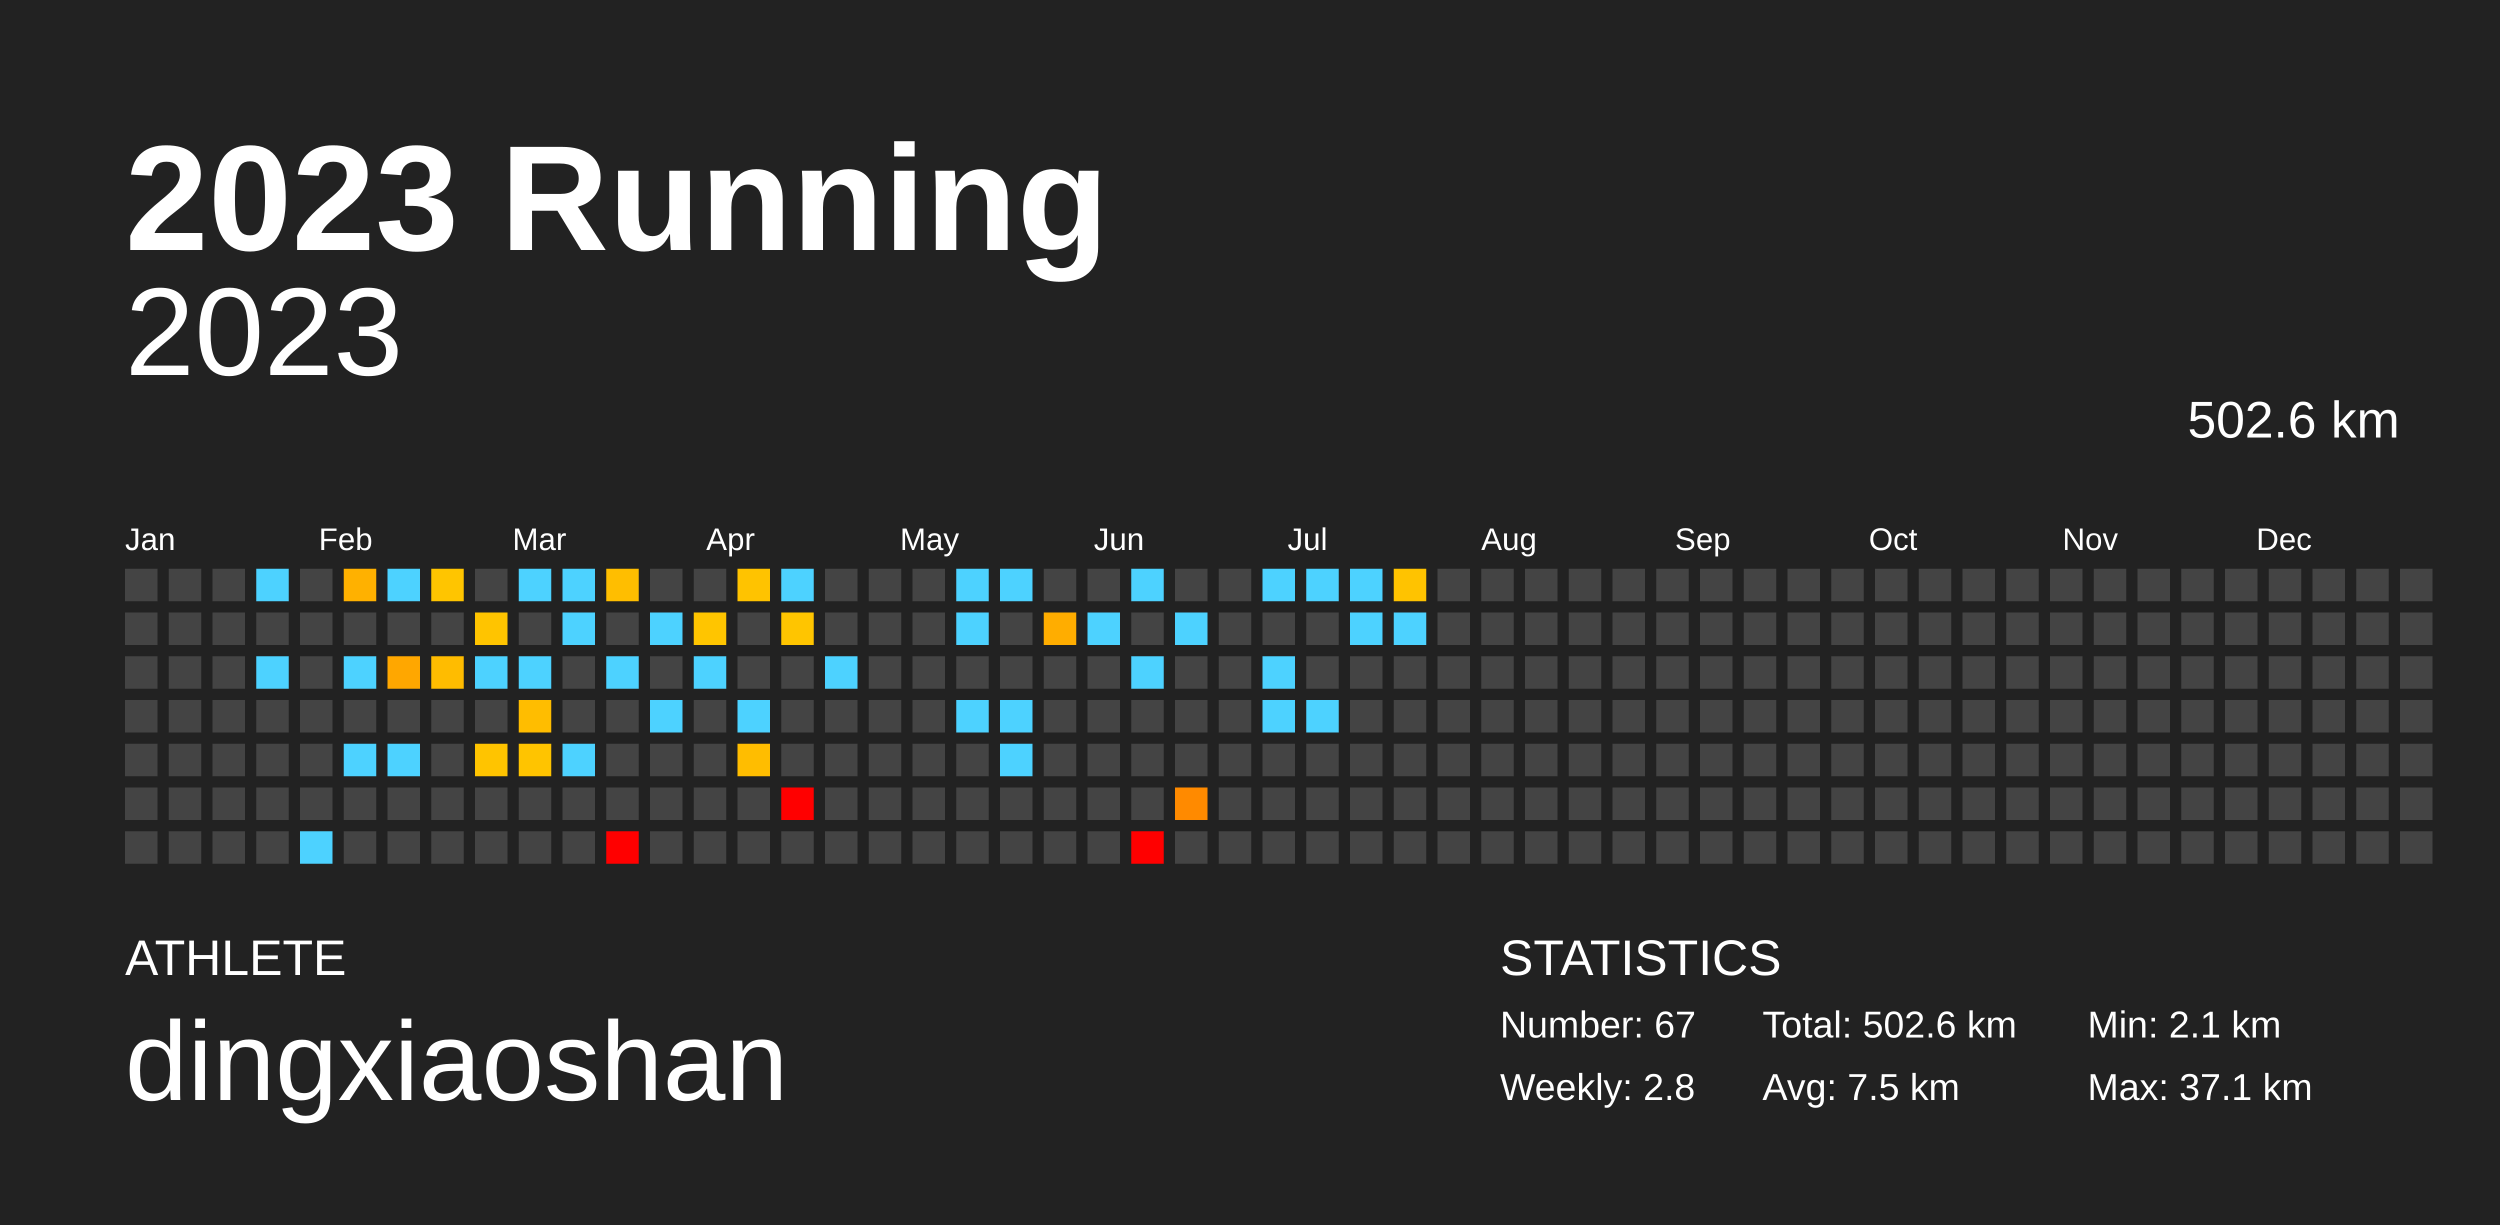
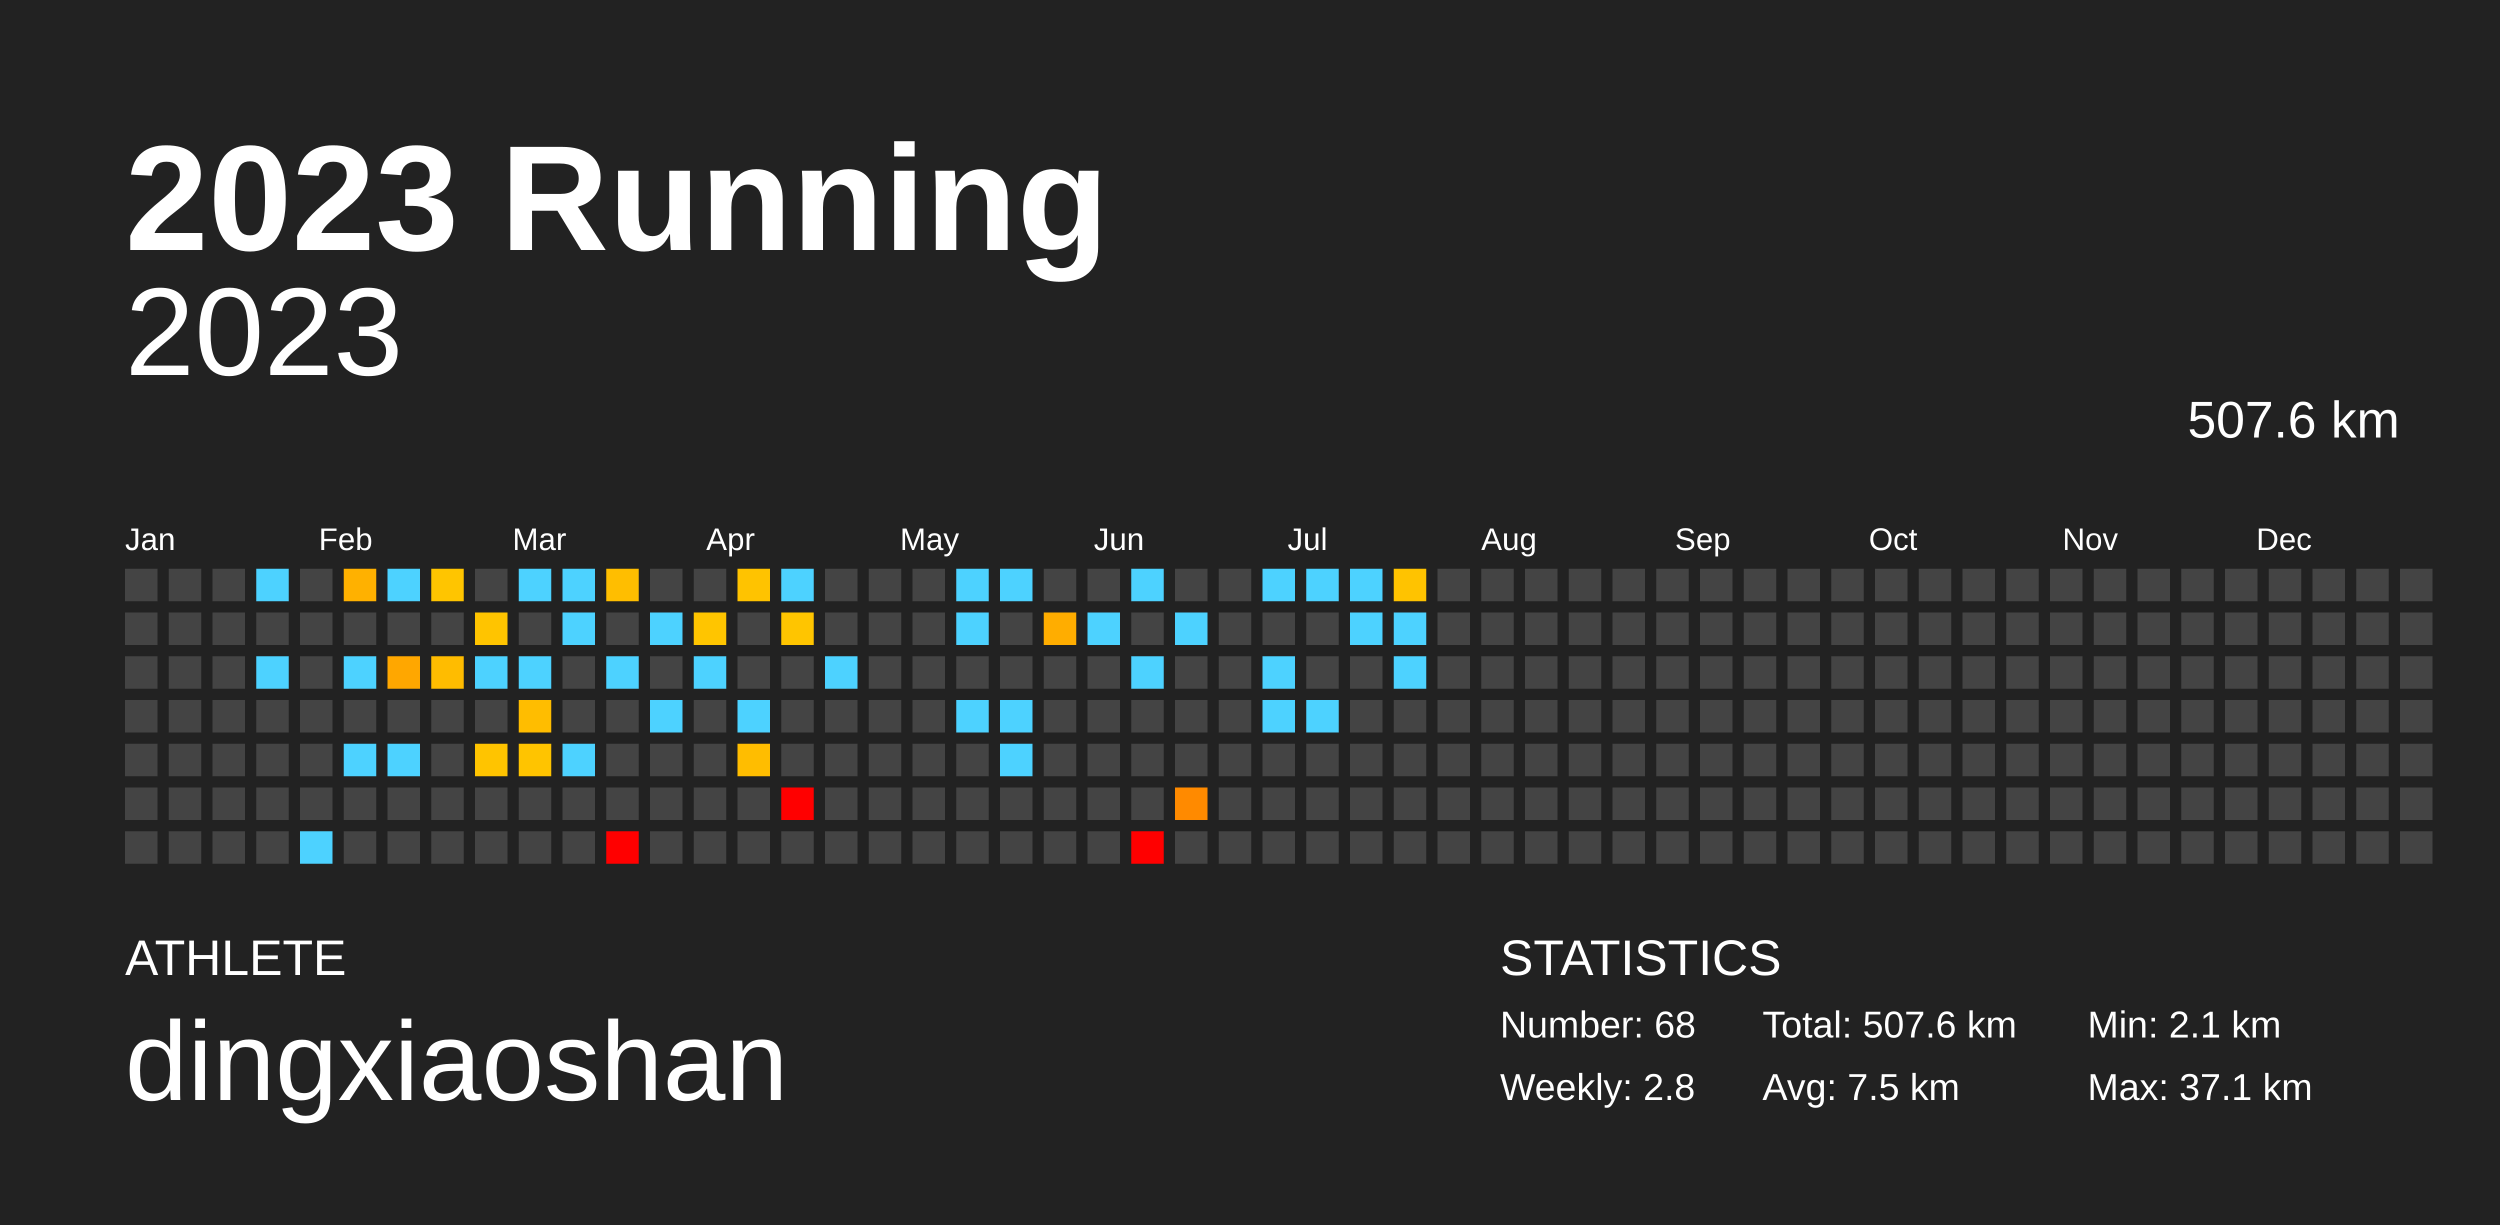
<svg xmlns="http://www.w3.org/2000/svg" baseProfile="full" height="98mm" version="1.1" viewBox="0,0,200,98" width="200mm">
  <defs />
  <rect fill="#222222" height="98" width="200" x="0" y="0" />
  <text fill="#FFFFFF" style="font-size:12px; font-family:Arial; font-weight:bold;" x="10" y="20">2023 Running</text>
  <text fill="#FFFFFF" style="font-size:4px; font-family:Arial" x="10" y="78">ATHLETE</text>
  <text fill="#FFFFFF" style="font-size:9px; font-family:Arial" x="10" y="88">dingxiaoshan</text>
  <text fill="#FFFFFF" style="font-size:4px; font-family:Arial" x="120" y="78">STATISTICS</text>
-   <text fill="#FFFFFF" style="font-size:3px; font-family:Arial" x="120" y="83">Number: 67</text>
+   <text fill="#FFFFFF" style="font-size:3px; font-family:Arial" x="120" y="83">Number: 68</text>
  <text fill="#FFFFFF" style="font-size:3px; font-family:Arial" x="120" y="88">Weekly: 2.8</text>
-   <text fill="#FFFFFF" style="font-size:3px; font-family:Arial" x="141" y="83">Total: 502.6 km</text>
+   <text fill="#FFFFFF" style="font-size:3px; font-family:Arial" x="141" y="83">Total: 507.6 km</text>
  <text fill="#FFFFFF" style="font-size:3px; font-family:Arial" x="141" y="88">Avg: 7.5 km</text>
  <text fill="#FFFFFF" style="font-size:3px; font-family:Arial" x="167" y="83">Min: 2.1 km</text>
  <text fill="#FFFFFF" style="font-size:3px; font-family:Arial" x="167" y="88">Max: 37.1 km</text>
  <text alignment-baseline="hanging" fill="#FFFFFF" style="font-size:10.0px; font-family:Arial;" x="10" y="30">2023</text>
-   <text alignment-baseline="hanging" fill="#FFFFFF" style="font-size:4.125px; font-family:Arial;" x="175" y="35">502.6 km</text>
+   <text alignment-baseline="hanging" fill="#FFFFFF" style="font-size:4.125px; font-family:Arial;" x="175" y="35">507.6 km</text>
  <text fill="#FFFFFF" style="font-size:2.5px; font-family:Arial" x="10.0" y="44">Jan</text>
  <text fill="#FFFFFF" style="font-size:2.5px; font-family:Arial" x="25.5" y="44">Feb</text>
  <text fill="#FFFFFF" style="font-size:2.5px; font-family:Arial" x="41.0" y="44">Mar</text>
  <text fill="#FFFFFF" style="font-size:2.5px; font-family:Arial" x="56.5" y="44">Apr</text>
  <text fill="#FFFFFF" style="font-size:2.5px; font-family:Arial" x="72.0" y="44">May</text>
  <text fill="#FFFFFF" style="font-size:2.5px; font-family:Arial" x="87.5" y="44">Jun</text>
  <text fill="#FFFFFF" style="font-size:2.5px; font-family:Arial" x="103.0" y="44">Jul</text>
  <text fill="#FFFFFF" style="font-size:2.5px; font-family:Arial" x="118.5" y="44">Aug</text>
  <text fill="#FFFFFF" style="font-size:2.5px; font-family:Arial" x="134.0" y="44">Sep</text>
  <text fill="#FFFFFF" style="font-size:2.5px; font-family:Arial" x="149.5" y="44">Oct</text>
  <text fill="#FFFFFF" style="font-size:2.5px; font-family:Arial" x="165.0" y="44">Nov</text>
  <text fill="#FFFFFF" style="font-size:2.5px; font-family:Arial" x="180.5" y="44">Dec</text>
  <rect fill="#444444" height="2.6" width="2.6" x="10.0" y="45.5" />
  <rect fill="#444444" height="2.6" width="2.6" x="10.0" y="49.0" />
  <rect fill="#444444" height="2.6" width="2.6" x="10.0" y="52.5" />
  <rect fill="#444444" height="2.6" width="2.6" x="10.0" y="56.0" />
  <rect fill="#444444" height="2.6" width="2.6" x="10.0" y="59.5" />
  <rect fill="#444444" height="2.6" width="2.6" x="10.0" y="63.0" />
  <rect fill="#444444" height="2.6" width="2.6" x="10.0" y="66.5" />
  <rect fill="#444444" height="2.6" width="2.6" x="13.5" y="45.5" />
  <rect fill="#444444" height="2.6" width="2.6" x="13.5" y="49.0" />
  <rect fill="#444444" height="2.6" width="2.6" x="13.5" y="52.5" />
  <rect fill="#444444" height="2.6" width="2.6" x="13.5" y="56.0" />
  <rect fill="#444444" height="2.6" width="2.6" x="13.5" y="59.5" />
  <rect fill="#444444" height="2.6" width="2.6" x="13.5" y="63.0" />
  <rect fill="#444444" height="2.6" width="2.6" x="13.5" y="66.5" />
  <rect fill="#444444" height="2.6" width="2.6" x="17.0" y="45.5" />
  <rect fill="#444444" height="2.6" width="2.6" x="17.0" y="49.0" />
  <rect fill="#444444" height="2.6" width="2.6" x="17.0" y="52.5" />
  <rect fill="#444444" height="2.6" width="2.6" x="17.0" y="56.0" />
  <rect fill="#444444" height="2.6" width="2.6" x="17.0" y="59.5" />
  <rect fill="#444444" height="2.6" width="2.6" x="17.0" y="63.0" />
  <rect fill="#444444" height="2.6" width="2.6" x="17.0" y="66.5" />
  <rect fill="#4dd2ff" height="2.6" width="2.6" x="20.5" y="45.5" />
  <rect fill="#444444" height="2.6" width="2.6" x="20.5" y="49.0" />
  <rect fill="#4dd2ff" height="2.6" width="2.6" x="20.5" y="52.5" />
  <rect fill="#444444" height="2.6" width="2.6" x="20.5" y="56.0" />
  <rect fill="#444444" height="2.6" width="2.6" x="20.5" y="59.5" />
  <rect fill="#444444" height="2.6" width="2.6" x="20.5" y="63.0" />
  <rect fill="#444444" height="2.6" width="2.6" x="20.5" y="66.5" />
  <rect fill="#444444" height="2.6" width="2.6" x="24.0" y="45.5" />
  <rect fill="#444444" height="2.6" width="2.6" x="24.0" y="49.0" />
  <rect fill="#444444" height="2.6" width="2.6" x="24.0" y="52.5" />
  <rect fill="#444444" height="2.6" width="2.6" x="24.0" y="56.0" />
  <rect fill="#444444" height="2.6" width="2.6" x="24.0" y="59.5" />
  <rect fill="#444444" height="2.6" width="2.6" x="24.0" y="63.0" />
  <rect fill="#4dd2ff" height="2.6" width="2.6" x="24.0" y="66.5" />
  <rect fill="#ffb100" height="2.6" width="2.6" x="27.5" y="45.5" />
  <rect fill="#444444" height="2.6" width="2.6" x="27.5" y="49.0" />
  <rect fill="#4dd2ff" height="2.6" width="2.6" x="27.5" y="52.5" />
  <rect fill="#444444" height="2.6" width="2.6" x="27.5" y="56.0" />
  <rect fill="#4dd2ff" height="2.6" width="2.6" x="27.5" y="59.5" />
  <rect fill="#444444" height="2.6" width="2.6" x="27.5" y="63.0" />
  <rect fill="#444444" height="2.6" width="2.6" x="27.5" y="66.5" />
  <rect fill="#4dd2ff" height="2.6" width="2.6" x="31.0" y="45.5" />
  <rect fill="#444444" height="2.6" width="2.6" x="31.0" y="49.0" />
  <rect fill="#ffa700" height="2.6" width="2.6" x="31.0" y="52.5" />
  <rect fill="#444444" height="2.6" width="2.6" x="31.0" y="56.0" />
  <rect fill="#4dd2ff" height="2.6" width="2.6" x="31.0" y="59.5" />
  <rect fill="#444444" height="2.6" width="2.6" x="31.0" y="63.0" />
  <rect fill="#444444" height="2.6" width="2.6" x="31.0" y="66.5" />
  <rect fill="#ffc500" height="2.6" width="2.6" x="34.5" y="45.5" />
  <rect fill="#444444" height="2.6" width="2.6" x="34.5" y="49.0" />
  <rect fill="#ffbc00" height="2.6" width="2.6" x="34.5" y="52.5" />
  <rect fill="#444444" height="2.6" width="2.6" x="34.5" y="56.0" />
  <rect fill="#444444" height="2.6" width="2.6" x="34.5" y="59.5" />
  <rect fill="#444444" height="2.6" width="2.6" x="34.5" y="63.0" />
  <rect fill="#444444" height="2.6" width="2.6" x="34.5" y="66.5" />
  <rect fill="#444444" height="2.6" width="2.6" x="38.0" y="45.5" />
  <rect fill="#ffc400" height="2.6" width="2.6" x="38.0" y="49.0" />
  <rect fill="#4dd2ff" height="2.6" width="2.6" x="38.0" y="52.5" />
  <rect fill="#444444" height="2.6" width="2.6" x="38.0" y="56.0" />
  <rect fill="#ffc400" height="2.6" width="2.6" x="38.0" y="59.5" />
  <rect fill="#444444" height="2.6" width="2.6" x="38.0" y="63.0" />
  <rect fill="#444444" height="2.6" width="2.6" x="38.0" y="66.5" />
  <rect fill="#4dd2ff" height="2.6" width="2.6" x="41.5" y="45.5" />
  <rect fill="#444444" height="2.6" width="2.6" x="41.5" y="49.0" />
  <rect fill="#4dd2ff" height="2.6" width="2.6" x="41.5" y="52.5" />
  <rect fill="#ffbd00" height="2.6" width="2.6" x="41.5" y="56.0" />
  <rect fill="#ffc400" height="2.6" width="2.6" x="41.5" y="59.5" />
  <rect fill="#444444" height="2.6" width="2.6" x="41.5" y="63.0" />
  <rect fill="#444444" height="2.6" width="2.6" x="41.5" y="66.5" />
  <rect fill="#4dd2ff" height="2.6" width="2.6" x="45.0" y="45.5" />
  <rect fill="#4dd2ff" height="2.6" width="2.6" x="45.0" y="49.0" />
  <rect fill="#444444" height="2.6" width="2.6" x="45.0" y="52.5" />
  <rect fill="#444444" height="2.6" width="2.6" x="45.0" y="56.0" />
  <rect fill="#4dd2ff" height="2.6" width="2.6" x="45.0" y="59.5" />
  <rect fill="#444444" height="2.6" width="2.6" x="45.0" y="63.0" />
  <rect fill="#444444" height="2.6" width="2.6" x="45.0" y="66.5" />
  <rect fill="#ffbe00" height="2.6" width="2.6" x="48.5" y="45.5" />
  <rect fill="#444444" height="2.6" width="2.6" x="48.5" y="49.0" />
  <rect fill="#4dd2ff" height="2.6" width="2.6" x="48.5" y="52.5" />
  <rect fill="#444444" height="2.6" width="2.6" x="48.5" y="56.0" />
  <rect fill="#444444" height="2.6" width="2.6" x="48.5" y="59.5" />
  <rect fill="#444444" height="2.6" width="2.6" x="48.5" y="63.0" />
  <rect fill="red" height="2.6" width="2.6" x="48.5" y="66.5" />
  <rect fill="#444444" height="2.6" width="2.6" x="52.0" y="45.5" />
  <rect fill="#4dd2ff" height="2.6" width="2.6" x="52.0" y="49.0" />
  <rect fill="#444444" height="2.6" width="2.6" x="52.0" y="52.5" />
  <rect fill="#4dd2ff" height="2.6" width="2.6" x="52.0" y="56.0" />
  <rect fill="#444444" height="2.6" width="2.6" x="52.0" y="59.5" />
  <rect fill="#444444" height="2.6" width="2.6" x="52.0" y="63.0" />
  <rect fill="#444444" height="2.6" width="2.6" x="52.0" y="66.5" />
  <rect fill="#444444" height="2.6" width="2.6" x="55.5" y="45.5" />
  <rect fill="#ffc500" height="2.6" width="2.6" x="55.5" y="49.0" />
  <rect fill="#4dd2ff" height="2.6" width="2.6" x="55.5" y="52.5" />
  <rect fill="#444444" height="2.6" width="2.6" x="55.5" y="56.0" />
  <rect fill="#444444" height="2.6" width="2.6" x="55.5" y="59.5" />
  <rect fill="#444444" height="2.6" width="2.6" x="55.5" y="63.0" />
  <rect fill="#444444" height="2.6" width="2.6" x="55.5" y="66.5" />
  <rect fill="#ffc300" height="2.6" width="2.6" x="59.0" y="45.5" />
  <rect fill="#444444" height="2.6" width="2.6" x="59.0" y="49.0" />
  <rect fill="#444444" height="2.6" width="2.6" x="59.0" y="52.5" />
  <rect fill="#4dd2ff" height="2.6" width="2.6" x="59.0" y="56.0" />
  <rect fill="#ffbd00" height="2.6" width="2.6" x="59.0" y="59.5" />
  <rect fill="#444444" height="2.6" width="2.6" x="59.0" y="63.0" />
  <rect fill="#444444" height="2.6" width="2.6" x="59.0" y="66.5" />
  <rect fill="#4dd2ff" height="2.6" width="2.6" x="62.5" y="45.5" />
  <rect fill="#ffc500" height="2.6" width="2.6" x="62.5" y="49.0" />
  <rect fill="#444444" height="2.6" width="2.6" x="62.5" y="52.5" />
  <rect fill="#444444" height="2.6" width="2.6" x="62.5" y="56.0" />
  <rect fill="#444444" height="2.6" width="2.6" x="62.5" y="59.5" />
  <rect fill="red" height="2.6" width="2.6" x="62.5" y="63.0" />
  <rect fill="#444444" height="2.6" width="2.6" x="62.5" y="66.5" />
  <rect fill="#444444" height="2.6" width="2.6" x="66.0" y="45.5" />
  <rect fill="#444444" height="2.6" width="2.6" x="66.0" y="49.0" />
  <rect fill="#4dd2ff" height="2.6" width="2.6" x="66.0" y="52.5" />
  <rect fill="#444444" height="2.6" width="2.6" x="66.0" y="56.0" />
  <rect fill="#444444" height="2.6" width="2.6" x="66.0" y="59.5" />
  <rect fill="#444444" height="2.6" width="2.6" x="66.0" y="63.0" />
  <rect fill="#444444" height="2.6" width="2.6" x="66.0" y="66.5" />
  <rect fill="#444444" height="2.6" width="2.6" x="69.5" y="45.5" />
  <rect fill="#444444" height="2.6" width="2.6" x="69.5" y="49.0" />
  <rect fill="#444444" height="2.6" width="2.6" x="69.5" y="52.5" />
  <rect fill="#444444" height="2.6" width="2.6" x="69.5" y="56.0" />
  <rect fill="#444444" height="2.6" width="2.6" x="69.5" y="59.5" />
  <rect fill="#444444" height="2.6" width="2.6" x="69.5" y="63.0" />
  <rect fill="#444444" height="2.6" width="2.6" x="69.5" y="66.5" />
  <rect fill="#444444" height="2.6" width="2.6" x="73.0" y="45.5" />
  <rect fill="#444444" height="2.6" width="2.6" x="73.0" y="49.0" />
  <rect fill="#444444" height="2.6" width="2.6" x="73.0" y="52.5" />
  <rect fill="#444444" height="2.6" width="2.6" x="73.0" y="56.0" />
  <rect fill="#444444" height="2.6" width="2.6" x="73.0" y="59.5" />
  <rect fill="#444444" height="2.6" width="2.6" x="73.0" y="63.0" />
  <rect fill="#444444" height="2.6" width="2.6" x="73.0" y="66.5" />
  <rect fill="#4dd2ff" height="2.6" width="2.6" x="76.5" y="45.5" />
  <rect fill="#4dd2ff" height="2.6" width="2.6" x="76.5" y="49.0" />
  <rect fill="#444444" height="2.6" width="2.6" x="76.5" y="52.5" />
  <rect fill="#4dd2ff" height="2.6" width="2.6" x="76.5" y="56.0" />
  <rect fill="#444444" height="2.6" width="2.6" x="76.5" y="59.5" />
  <rect fill="#444444" height="2.6" width="2.6" x="76.5" y="63.0" />
  <rect fill="#444444" height="2.6" width="2.6" x="76.5" y="66.5" />
  <rect fill="#4dd2ff" height="2.6" width="2.6" x="80.0" y="45.5" />
  <rect fill="#444444" height="2.6" width="2.6" x="80.0" y="49.0" />
  <rect fill="#444444" height="2.6" width="2.6" x="80.0" y="52.5" />
  <rect fill="#4dd2ff" height="2.6" width="2.6" x="80.0" y="56.0" />
  <rect fill="#4dd2ff" height="2.6" width="2.6" x="80.0" y="59.5" />
  <rect fill="#444444" height="2.6" width="2.6" x="80.0" y="63.0" />
  <rect fill="#444444" height="2.6" width="2.6" x="80.0" y="66.5" />
  <rect fill="#444444" height="2.6" width="2.6" x="83.5" y="45.5" />
  <rect fill="#ffad00" height="2.6" width="2.6" x="83.5" y="49.0" />
  <rect fill="#444444" height="2.6" width="2.6" x="83.5" y="52.5" />
  <rect fill="#444444" height="2.6" width="2.6" x="83.5" y="56.0" />
  <rect fill="#444444" height="2.6" width="2.6" x="83.5" y="59.5" />
  <rect fill="#444444" height="2.6" width="2.6" x="83.5" y="63.0" />
  <rect fill="#444444" height="2.6" width="2.6" x="83.5" y="66.5" />
  <rect fill="#444444" height="2.6" width="2.6" x="87.0" y="45.5" />
  <rect fill="#4dd2ff" height="2.6" width="2.6" x="87.0" y="49.0" />
  <rect fill="#444444" height="2.6" width="2.6" x="87.0" y="52.5" />
  <rect fill="#444444" height="2.6" width="2.6" x="87.0" y="56.0" />
  <rect fill="#444444" height="2.6" width="2.6" x="87.0" y="59.5" />
  <rect fill="#444444" height="2.6" width="2.6" x="87.0" y="63.0" />
  <rect fill="#444444" height="2.6" width="2.6" x="87.0" y="66.5" />
  <rect fill="#4dd2ff" height="2.6" width="2.6" x="90.5" y="45.5" />
  <rect fill="#444444" height="2.6" width="2.6" x="90.5" y="49.0" />
  <rect fill="#4dd2ff" height="2.6" width="2.6" x="90.5" y="52.5" />
  <rect fill="#444444" height="2.6" width="2.6" x="90.5" y="56.0" />
  <rect fill="#444444" height="2.6" width="2.6" x="90.5" y="59.5" />
  <rect fill="#444444" height="2.6" width="2.6" x="90.5" y="63.0" />
  <rect fill="red" height="2.6" width="2.6" x="90.5" y="66.5" />
  <rect fill="#444444" height="2.6" width="2.6" x="94.0" y="45.5" />
  <rect fill="#4dd2ff" height="2.6" width="2.6" x="94.0" y="49.0" />
  <rect fill="#444444" height="2.6" width="2.6" x="94.0" y="52.5" />
  <rect fill="#444444" height="2.6" width="2.6" x="94.0" y="56.0" />
  <rect fill="#444444" height="2.6" width="2.6" x="94.0" y="59.5" />
  <rect fill="#ff8a00" height="2.6" width="2.6" x="94.0" y="63.0" />
  <rect fill="#444444" height="2.6" width="2.6" x="94.0" y="66.5" />
  <rect fill="#444444" height="2.6" width="2.6" x="97.5" y="45.5" />
  <rect fill="#444444" height="2.6" width="2.6" x="97.5" y="49.0" />
  <rect fill="#444444" height="2.6" width="2.6" x="97.5" y="52.5" />
  <rect fill="#444444" height="2.6" width="2.6" x="97.5" y="56.0" />
  <rect fill="#444444" height="2.6" width="2.6" x="97.5" y="59.5" />
  <rect fill="#444444" height="2.6" width="2.6" x="97.5" y="63.0" />
  <rect fill="#444444" height="2.6" width="2.6" x="97.5" y="66.5" />
  <rect fill="#4dd2ff" height="2.6" width="2.6" x="101.0" y="45.5" />
  <rect fill="#444444" height="2.6" width="2.6" x="101.0" y="49.0" />
  <rect fill="#4dd2ff" height="2.6" width="2.6" x="101.0" y="52.5" />
  <rect fill="#4dd2ff" height="2.6" width="2.6" x="101.0" y="56.0" />
  <rect fill="#444444" height="2.6" width="2.6" x="101.0" y="59.5" />
  <rect fill="#444444" height="2.6" width="2.6" x="101.0" y="63.0" />
  <rect fill="#444444" height="2.6" width="2.6" x="101.0" y="66.5" />
  <rect fill="#4dd2ff" height="2.6" width="2.6" x="104.5" y="45.5" />
  <rect fill="#444444" height="2.6" width="2.6" x="104.5" y="49.0" />
  <rect fill="#444444" height="2.6" width="2.6" x="104.5" y="52.5" />
  <rect fill="#4dd2ff" height="2.6" width="2.6" x="104.5" y="56.0" />
  <rect fill="#444444" height="2.6" width="2.6" x="104.5" y="59.5" />
  <rect fill="#444444" height="2.6" width="2.6" x="104.5" y="63.0" />
  <rect fill="#444444" height="2.6" width="2.6" x="104.5" y="66.5" />
  <rect fill="#4dd2ff" height="2.6" width="2.6" x="108.0" y="45.5" />
  <rect fill="#4dd2ff" height="2.6" width="2.6" x="108.0" y="49.0" />
  <rect fill="#444444" height="2.6" width="2.6" x="108.0" y="52.5" />
  <rect fill="#444444" height="2.6" width="2.6" x="108.0" y="56.0" />
  <rect fill="#444444" height="2.6" width="2.6" x="108.0" y="59.5" />
  <rect fill="#444444" height="2.6" width="2.6" x="108.0" y="63.0" />
  <rect fill="#444444" height="2.6" width="2.6" x="108.0" y="66.5" />
  <rect fill="#ffc300" height="2.6" width="2.6" x="111.5" y="45.5" />
  <rect fill="#4dd2ff" height="2.6" width="2.6" x="111.5" y="49.0" />
-   <rect fill="#444444" height="2.6" width="2.6" x="111.5" y="52.5" />
+   <rect fill="#4dd2ff" height="2.6" width="2.6" x="111.5" y="52.5" />
  <rect fill="#444444" height="2.6" width="2.6" x="111.5" y="56.0" />
  <rect fill="#444444" height="2.6" width="2.6" x="111.5" y="59.5" />
  <rect fill="#444444" height="2.6" width="2.6" x="111.5" y="63.0" />
  <rect fill="#444444" height="2.6" width="2.6" x="111.5" y="66.5" />
  <rect fill="#444444" height="2.6" width="2.6" x="115.0" y="45.5" />
  <rect fill="#444444" height="2.6" width="2.6" x="115.0" y="49.0" />
  <rect fill="#444444" height="2.6" width="2.6" x="115.0" y="52.5" />
  <rect fill="#444444" height="2.6" width="2.6" x="115.0" y="56.0" />
  <rect fill="#444444" height="2.6" width="2.6" x="115.0" y="59.5" />
  <rect fill="#444444" height="2.6" width="2.6" x="115.0" y="63.0" />
  <rect fill="#444444" height="2.6" width="2.6" x="115.0" y="66.5" />
  <rect fill="#444444" height="2.6" width="2.6" x="118.5" y="45.5" />
  <rect fill="#444444" height="2.6" width="2.6" x="118.5" y="49.0" />
  <rect fill="#444444" height="2.6" width="2.6" x="118.5" y="52.5" />
  <rect fill="#444444" height="2.6" width="2.6" x="118.5" y="56.0" />
  <rect fill="#444444" height="2.6" width="2.6" x="118.5" y="59.5" />
  <rect fill="#444444" height="2.6" width="2.6" x="118.5" y="63.0" />
  <rect fill="#444444" height="2.6" width="2.6" x="118.5" y="66.5" />
  <rect fill="#444444" height="2.6" width="2.6" x="122.0" y="45.5" />
  <rect fill="#444444" height="2.6" width="2.6" x="122.0" y="49.0" />
  <rect fill="#444444" height="2.6" width="2.6" x="122.0" y="52.5" />
  <rect fill="#444444" height="2.6" width="2.6" x="122.0" y="56.0" />
  <rect fill="#444444" height="2.6" width="2.6" x="122.0" y="59.5" />
  <rect fill="#444444" height="2.6" width="2.6" x="122.0" y="63.0" />
  <rect fill="#444444" height="2.6" width="2.6" x="122.0" y="66.5" />
  <rect fill="#444444" height="2.6" width="2.6" x="125.5" y="45.5" />
  <rect fill="#444444" height="2.6" width="2.6" x="125.5" y="49.0" />
  <rect fill="#444444" height="2.6" width="2.6" x="125.5" y="52.5" />
  <rect fill="#444444" height="2.6" width="2.6" x="125.5" y="56.0" />
  <rect fill="#444444" height="2.6" width="2.6" x="125.5" y="59.5" />
  <rect fill="#444444" height="2.6" width="2.6" x="125.5" y="63.0" />
  <rect fill="#444444" height="2.6" width="2.6" x="125.5" y="66.5" />
  <rect fill="#444444" height="2.6" width="2.6" x="129.0" y="45.5" />
  <rect fill="#444444" height="2.6" width="2.6" x="129.0" y="49.0" />
  <rect fill="#444444" height="2.6" width="2.6" x="129.0" y="52.5" />
  <rect fill="#444444" height="2.6" width="2.6" x="129.0" y="56.0" />
  <rect fill="#444444" height="2.6" width="2.6" x="129.0" y="59.5" />
  <rect fill="#444444" height="2.6" width="2.6" x="129.0" y="63.0" />
  <rect fill="#444444" height="2.6" width="2.6" x="129.0" y="66.5" />
  <rect fill="#444444" height="2.6" width="2.6" x="132.5" y="45.5" />
  <rect fill="#444444" height="2.6" width="2.6" x="132.5" y="49.0" />
  <rect fill="#444444" height="2.6" width="2.6" x="132.5" y="52.5" />
  <rect fill="#444444" height="2.6" width="2.6" x="132.5" y="56.0" />
  <rect fill="#444444" height="2.6" width="2.6" x="132.5" y="59.5" />
  <rect fill="#444444" height="2.6" width="2.6" x="132.5" y="63.0" />
  <rect fill="#444444" height="2.6" width="2.6" x="132.5" y="66.5" />
  <rect fill="#444444" height="2.6" width="2.6" x="136.0" y="45.5" />
  <rect fill="#444444" height="2.6" width="2.6" x="136.0" y="49.0" />
  <rect fill="#444444" height="2.6" width="2.6" x="136.0" y="52.5" />
  <rect fill="#444444" height="2.6" width="2.6" x="136.0" y="56.0" />
  <rect fill="#444444" height="2.6" width="2.6" x="136.0" y="59.5" />
  <rect fill="#444444" height="2.6" width="2.6" x="136.0" y="63.0" />
  <rect fill="#444444" height="2.6" width="2.6" x="136.0" y="66.5" />
  <rect fill="#444444" height="2.6" width="2.6" x="139.5" y="45.5" />
  <rect fill="#444444" height="2.6" width="2.6" x="139.5" y="49.0" />
  <rect fill="#444444" height="2.6" width="2.6" x="139.5" y="52.5" />
  <rect fill="#444444" height="2.6" width="2.6" x="139.5" y="56.0" />
  <rect fill="#444444" height="2.6" width="2.6" x="139.5" y="59.5" />
  <rect fill="#444444" height="2.6" width="2.6" x="139.5" y="63.0" />
  <rect fill="#444444" height="2.6" width="2.6" x="139.5" y="66.5" />
  <rect fill="#444444" height="2.6" width="2.6" x="143.0" y="45.5" />
  <rect fill="#444444" height="2.6" width="2.6" x="143.0" y="49.0" />
  <rect fill="#444444" height="2.6" width="2.6" x="143.0" y="52.5" />
  <rect fill="#444444" height="2.6" width="2.6" x="143.0" y="56.0" />
  <rect fill="#444444" height="2.6" width="2.6" x="143.0" y="59.5" />
  <rect fill="#444444" height="2.6" width="2.6" x="143.0" y="63.0" />
  <rect fill="#444444" height="2.6" width="2.6" x="143.0" y="66.5" />
  <rect fill="#444444" height="2.6" width="2.6" x="146.5" y="45.5" />
  <rect fill="#444444" height="2.6" width="2.6" x="146.5" y="49.0" />
  <rect fill="#444444" height="2.6" width="2.6" x="146.5" y="52.5" />
  <rect fill="#444444" height="2.6" width="2.6" x="146.5" y="56.0" />
  <rect fill="#444444" height="2.6" width="2.6" x="146.5" y="59.5" />
  <rect fill="#444444" height="2.6" width="2.6" x="146.5" y="63.0" />
  <rect fill="#444444" height="2.6" width="2.6" x="146.5" y="66.5" />
  <rect fill="#444444" height="2.6" width="2.6" x="150.0" y="45.5" />
  <rect fill="#444444" height="2.6" width="2.6" x="150.0" y="49.0" />
  <rect fill="#444444" height="2.6" width="2.6" x="150.0" y="52.5" />
  <rect fill="#444444" height="2.6" width="2.6" x="150.0" y="56.0" />
  <rect fill="#444444" height="2.6" width="2.6" x="150.0" y="59.5" />
  <rect fill="#444444" height="2.6" width="2.6" x="150.0" y="63.0" />
  <rect fill="#444444" height="2.6" width="2.6" x="150.0" y="66.5" />
  <rect fill="#444444" height="2.6" width="2.6" x="153.5" y="45.5" />
  <rect fill="#444444" height="2.6" width="2.6" x="153.5" y="49.0" />
  <rect fill="#444444" height="2.6" width="2.6" x="153.5" y="52.5" />
  <rect fill="#444444" height="2.6" width="2.6" x="153.5" y="56.0" />
  <rect fill="#444444" height="2.6" width="2.6" x="153.5" y="59.5" />
  <rect fill="#444444" height="2.6" width="2.6" x="153.5" y="63.0" />
  <rect fill="#444444" height="2.6" width="2.6" x="153.5" y="66.5" />
  <rect fill="#444444" height="2.6" width="2.6" x="157.0" y="45.5" />
  <rect fill="#444444" height="2.6" width="2.6" x="157.0" y="49.0" />
  <rect fill="#444444" height="2.6" width="2.6" x="157.0" y="52.5" />
  <rect fill="#444444" height="2.6" width="2.6" x="157.0" y="56.0" />
  <rect fill="#444444" height="2.6" width="2.6" x="157.0" y="59.5" />
  <rect fill="#444444" height="2.6" width="2.6" x="157.0" y="63.0" />
  <rect fill="#444444" height="2.6" width="2.6" x="157.0" y="66.5" />
  <rect fill="#444444" height="2.6" width="2.6" x="160.5" y="45.5" />
  <rect fill="#444444" height="2.6" width="2.6" x="160.5" y="49.0" />
  <rect fill="#444444" height="2.6" width="2.6" x="160.5" y="52.5" />
  <rect fill="#444444" height="2.6" width="2.6" x="160.5" y="56.0" />
  <rect fill="#444444" height="2.6" width="2.6" x="160.5" y="59.5" />
  <rect fill="#444444" height="2.6" width="2.6" x="160.5" y="63.0" />
  <rect fill="#444444" height="2.6" width="2.6" x="160.5" y="66.5" />
  <rect fill="#444444" height="2.6" width="2.6" x="164.0" y="45.5" />
  <rect fill="#444444" height="2.6" width="2.6" x="164.0" y="49.0" />
  <rect fill="#444444" height="2.6" width="2.6" x="164.0" y="52.5" />
  <rect fill="#444444" height="2.6" width="2.6" x="164.0" y="56.0" />
  <rect fill="#444444" height="2.6" width="2.6" x="164.0" y="59.5" />
  <rect fill="#444444" height="2.6" width="2.6" x="164.0" y="63.0" />
  <rect fill="#444444" height="2.6" width="2.6" x="164.0" y="66.5" />
  <rect fill="#444444" height="2.6" width="2.6" x="167.5" y="45.5" />
  <rect fill="#444444" height="2.6" width="2.6" x="167.5" y="49.0" />
  <rect fill="#444444" height="2.6" width="2.6" x="167.5" y="52.5" />
  <rect fill="#444444" height="2.6" width="2.6" x="167.5" y="56.0" />
  <rect fill="#444444" height="2.6" width="2.6" x="167.5" y="59.5" />
  <rect fill="#444444" height="2.6" width="2.6" x="167.5" y="63.0" />
  <rect fill="#444444" height="2.6" width="2.6" x="167.5" y="66.5" />
  <rect fill="#444444" height="2.6" width="2.6" x="171.0" y="45.5" />
  <rect fill="#444444" height="2.6" width="2.6" x="171.0" y="49.0" />
  <rect fill="#444444" height="2.6" width="2.6" x="171.0" y="52.5" />
  <rect fill="#444444" height="2.6" width="2.6" x="171.0" y="56.0" />
  <rect fill="#444444" height="2.6" width="2.6" x="171.0" y="59.5" />
  <rect fill="#444444" height="2.6" width="2.6" x="171.0" y="63.0" />
  <rect fill="#444444" height="2.6" width="2.6" x="171.0" y="66.5" />
  <rect fill="#444444" height="2.6" width="2.6" x="174.5" y="45.5" />
  <rect fill="#444444" height="2.6" width="2.6" x="174.5" y="49.0" />
  <rect fill="#444444" height="2.6" width="2.6" x="174.5" y="52.5" />
  <rect fill="#444444" height="2.6" width="2.6" x="174.5" y="56.0" />
  <rect fill="#444444" height="2.6" width="2.6" x="174.5" y="59.5" />
  <rect fill="#444444" height="2.6" width="2.6" x="174.5" y="63.0" />
  <rect fill="#444444" height="2.6" width="2.6" x="174.5" y="66.5" />
  <rect fill="#444444" height="2.6" width="2.6" x="178.0" y="45.5" />
  <rect fill="#444444" height="2.6" width="2.6" x="178.0" y="49.0" />
  <rect fill="#444444" height="2.6" width="2.6" x="178.0" y="52.5" />
  <rect fill="#444444" height="2.6" width="2.6" x="178.0" y="56.0" />
  <rect fill="#444444" height="2.6" width="2.6" x="178.0" y="59.5" />
  <rect fill="#444444" height="2.6" width="2.6" x="178.0" y="63.0" />
  <rect fill="#444444" height="2.6" width="2.6" x="178.0" y="66.5" />
  <rect fill="#444444" height="2.6" width="2.6" x="181.5" y="45.5" />
  <rect fill="#444444" height="2.6" width="2.6" x="181.5" y="49.0" />
  <rect fill="#444444" height="2.6" width="2.6" x="181.5" y="52.5" />
  <rect fill="#444444" height="2.6" width="2.6" x="181.5" y="56.0" />
  <rect fill="#444444" height="2.6" width="2.6" x="181.5" y="59.5" />
  <rect fill="#444444" height="2.6" width="2.6" x="181.5" y="63.0" />
  <rect fill="#444444" height="2.6" width="2.6" x="181.5" y="66.5" />
  <rect fill="#444444" height="2.6" width="2.6" x="185.0" y="45.5" />
  <rect fill="#444444" height="2.6" width="2.6" x="185.0" y="49.0" />
  <rect fill="#444444" height="2.6" width="2.6" x="185.0" y="52.5" />
  <rect fill="#444444" height="2.6" width="2.6" x="185.0" y="56.0" />
  <rect fill="#444444" height="2.6" width="2.6" x="185.0" y="59.5" />
  <rect fill="#444444" height="2.6" width="2.6" x="185.0" y="63.0" />
  <rect fill="#444444" height="2.6" width="2.6" x="185.0" y="66.5" />
  <rect fill="#444444" height="2.6" width="2.6" x="188.5" y="45.5" />
  <rect fill="#444444" height="2.6" width="2.6" x="188.5" y="49.0" />
  <rect fill="#444444" height="2.6" width="2.6" x="188.5" y="52.5" />
  <rect fill="#444444" height="2.6" width="2.6" x="188.5" y="56.0" />
  <rect fill="#444444" height="2.6" width="2.6" x="188.5" y="59.5" />
  <rect fill="#444444" height="2.6" width="2.6" x="188.5" y="63.0" />
  <rect fill="#444444" height="2.6" width="2.6" x="188.5" y="66.5" />
  <rect fill="#444444" height="2.6" width="2.6" x="192.0" y="45.5" />
  <rect fill="#444444" height="2.6" width="2.6" x="192.0" y="49.0" />
  <rect fill="#444444" height="2.6" width="2.6" x="192.0" y="52.5" />
  <rect fill="#444444" height="2.6" width="2.6" x="192.0" y="56.0" />
  <rect fill="#444444" height="2.6" width="2.6" x="192.0" y="59.5" />
  <rect fill="#444444" height="2.6" width="2.6" x="192.0" y="63.0" />
  <rect fill="#444444" height="2.6" width="2.6" x="192.0" y="66.5" />
</svg>
